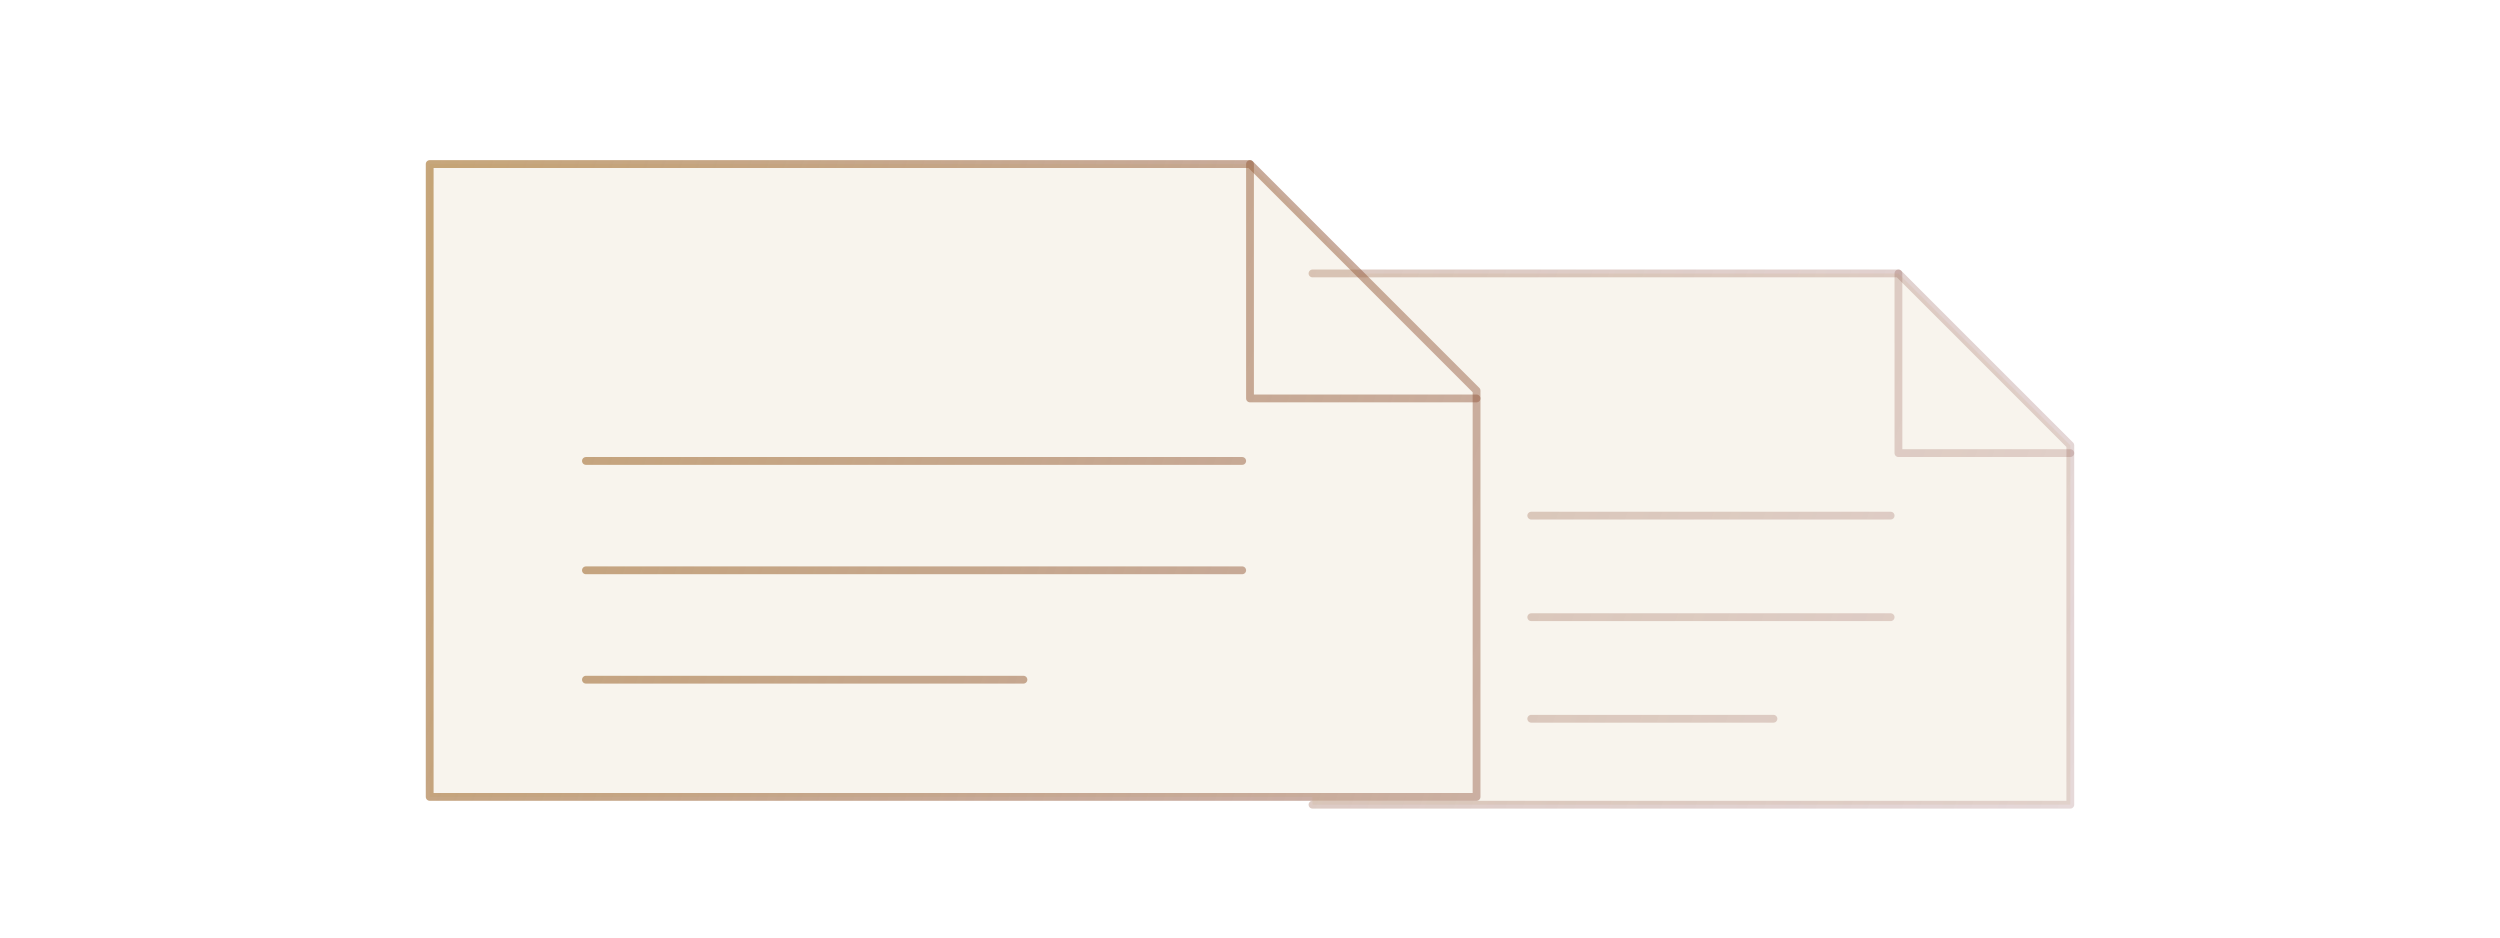
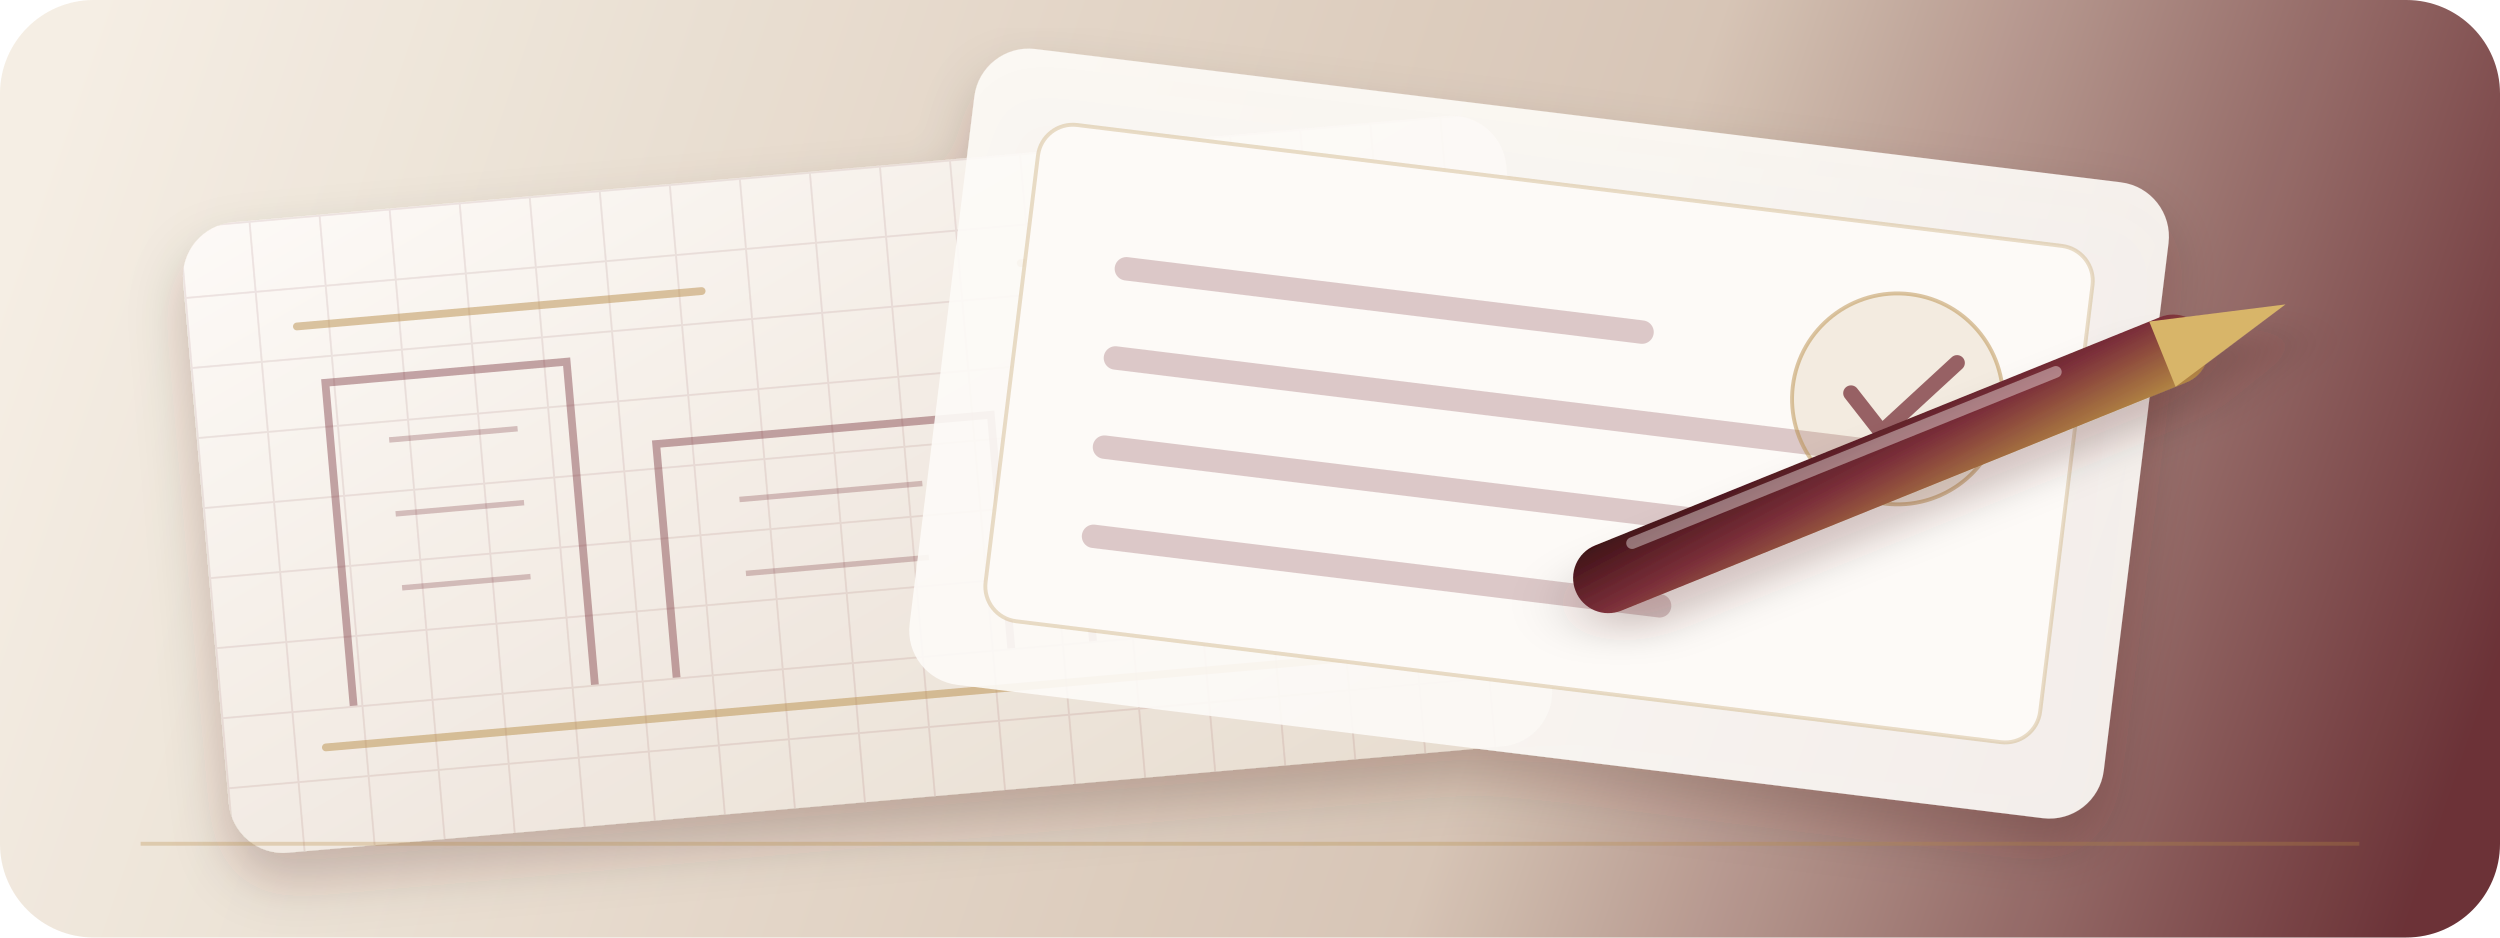
<svg xmlns="http://www.w3.org/2000/svg" width="640" height="240" viewBox="0 0 640 240" fill="none">
  <defs>
-     <linearGradient id="g" x1="60" y1="32" x2="590" y2="220" gradientUnits="userSpaceOnUse">
-       <stop stop-color="#B58A45" stop-opacity=".75" />
-       <stop offset="1" stop-color="#6B1F2B" stop-opacity=".22" />
+     <linearGradient id="bg" x1="18" y1="18" x2="620" y2="226" gradientUnits="userSpaceOnUse">
+       <stop stop-color="#F7F1E8" />
+       <stop offset=".62" stop-color="#D8C7B9" />
+       <stop offset="1" stop-color="#6A3037" />
    </linearGradient>
+     <linearGradient id="paper" x1="0" y1="0" x2="1" y2="1">
+       <stop stop-color="#FFFDFC" />
+       <stop offset="1" stop-color="#E9DED3" />
+     </linearGradient>
+     <linearGradient id="pen" x1="0" y1="0" x2="1" y2="1">
+       <stop stop-color="#3B0F16" />
+       <stop offset=".48" stop-color="#7B2E3A" />
+       <stop offset="1" stop-color="#B58A45" />
+     </linearGradient>
+     <filter id="shadow" x="-30%" y="-30%" width="170%" height="180%">
+       <feDropShadow dx="0" dy="7" stdDeviation="7" flood-color="#351017" flood-opacity=".22" />
+     </filter>
+     <pattern id="grid" width="18" height="18" patternUnits="userSpaceOnUse">
+       <path d="M18 0H0V18" fill="none" stroke="#6B1F2B" stroke-opacity=".09" stroke-width="1" />
+     </pattern>
  </defs>
-   <g stroke="url(#g)" stroke-width="2" stroke-linecap="round" stroke-linejoin="round">
-     <path d="M110 42h210l58 58v104H110z" />
-     <path d="M320 42v60h58" />
-     <path d="M150 118h168M150 146h168M150 174h112" />
-     <path d="M336 70h150l44 44v92H336" opacity=".65" />
-     <path d="M486 70v46h44" opacity=".65" />
-     <path d="M392 132h92M392 158h92M392 184h62" opacity=".65" />
+   <rect width="640" height="240" rx="24" fill="url(#bg)" />
+   <g filter="url(#shadow)">
+     <g transform="translate(52 43) rotate(-5 170 80)">
+       <rect width="340" height="162" rx="14" fill="url(#paper)" />
+       <rect width="340" height="162" rx="14" fill="url(#grid)" />
+       <path d="M34 126V43H96V126M117 126V66H203V126M224 126V35H302V126" stroke="#6B1F2B" stroke-opacity=".38" stroke-width="2" />
+       <path d="M26 136H316M28 28H132M214 28H308" stroke="#B58A45" stroke-opacity=".48" stroke-width="2" stroke-linecap="round" />
+       <path d="M49 59H82M49 78H82M49 97H82M137 82H184M137 101H184M245 55H282M245 75H282M245 95H282" stroke="#6B1F2B" stroke-opacity=".25" stroke-width="1.4" />
+     </g>
+     <g transform="translate(240 29) rotate(7 154 82)">
+       <rect width="308" height="164" rx="14" fill="#FFFDFC" fill-opacity=".91" />
+       <rect x="18" y="18" width="272" height="128" rx="9" fill="#FFFDFC" stroke="#B58A45" stroke-opacity=".28" />
+       <path d="M44 53H177M44 76H247M44 99H220M44 122H190" stroke="#6B1F2B" stroke-opacity=".23" stroke-width="6" stroke-linecap="round" />
+       <circle cx="244" cy="62" r="27" fill="#B58A45" fill-opacity=".13" stroke="#B58A45" stroke-opacity=".48" />
+       <path d="M232 62L241 71L258 51" stroke="#6B1F2B" stroke-opacity=".68" stroke-width="4" stroke-linecap="round" stroke-linejoin="round" />
+     </g>
  </g>
-   <g fill="#B58A45" opacity=".10">
-     <path d="M110 42h210l58 58v104H110z" />
-     <path d="M336 70h150l44 44v92H336z" />
+   <g transform="translate(400 143) rotate(-22)" filter="url(#shadow)">
+     <rect width="174" height="18" rx="9" fill="url(#pen)" />
+     <path d="M162 0L196 9L162 18Z" fill="#D9B66B" />
+     <path d="M18 3H135" stroke="#FFFDFC" stroke-opacity=".4" stroke-width="3" stroke-linecap="round" />
  </g>
+   <path d="M36 216H604" stroke="#B58A45" stroke-opacity=".3" />
+   <rect width="640" height="240" rx="24" fill="#B58A45" fill-opacity=".025" />
</svg>
